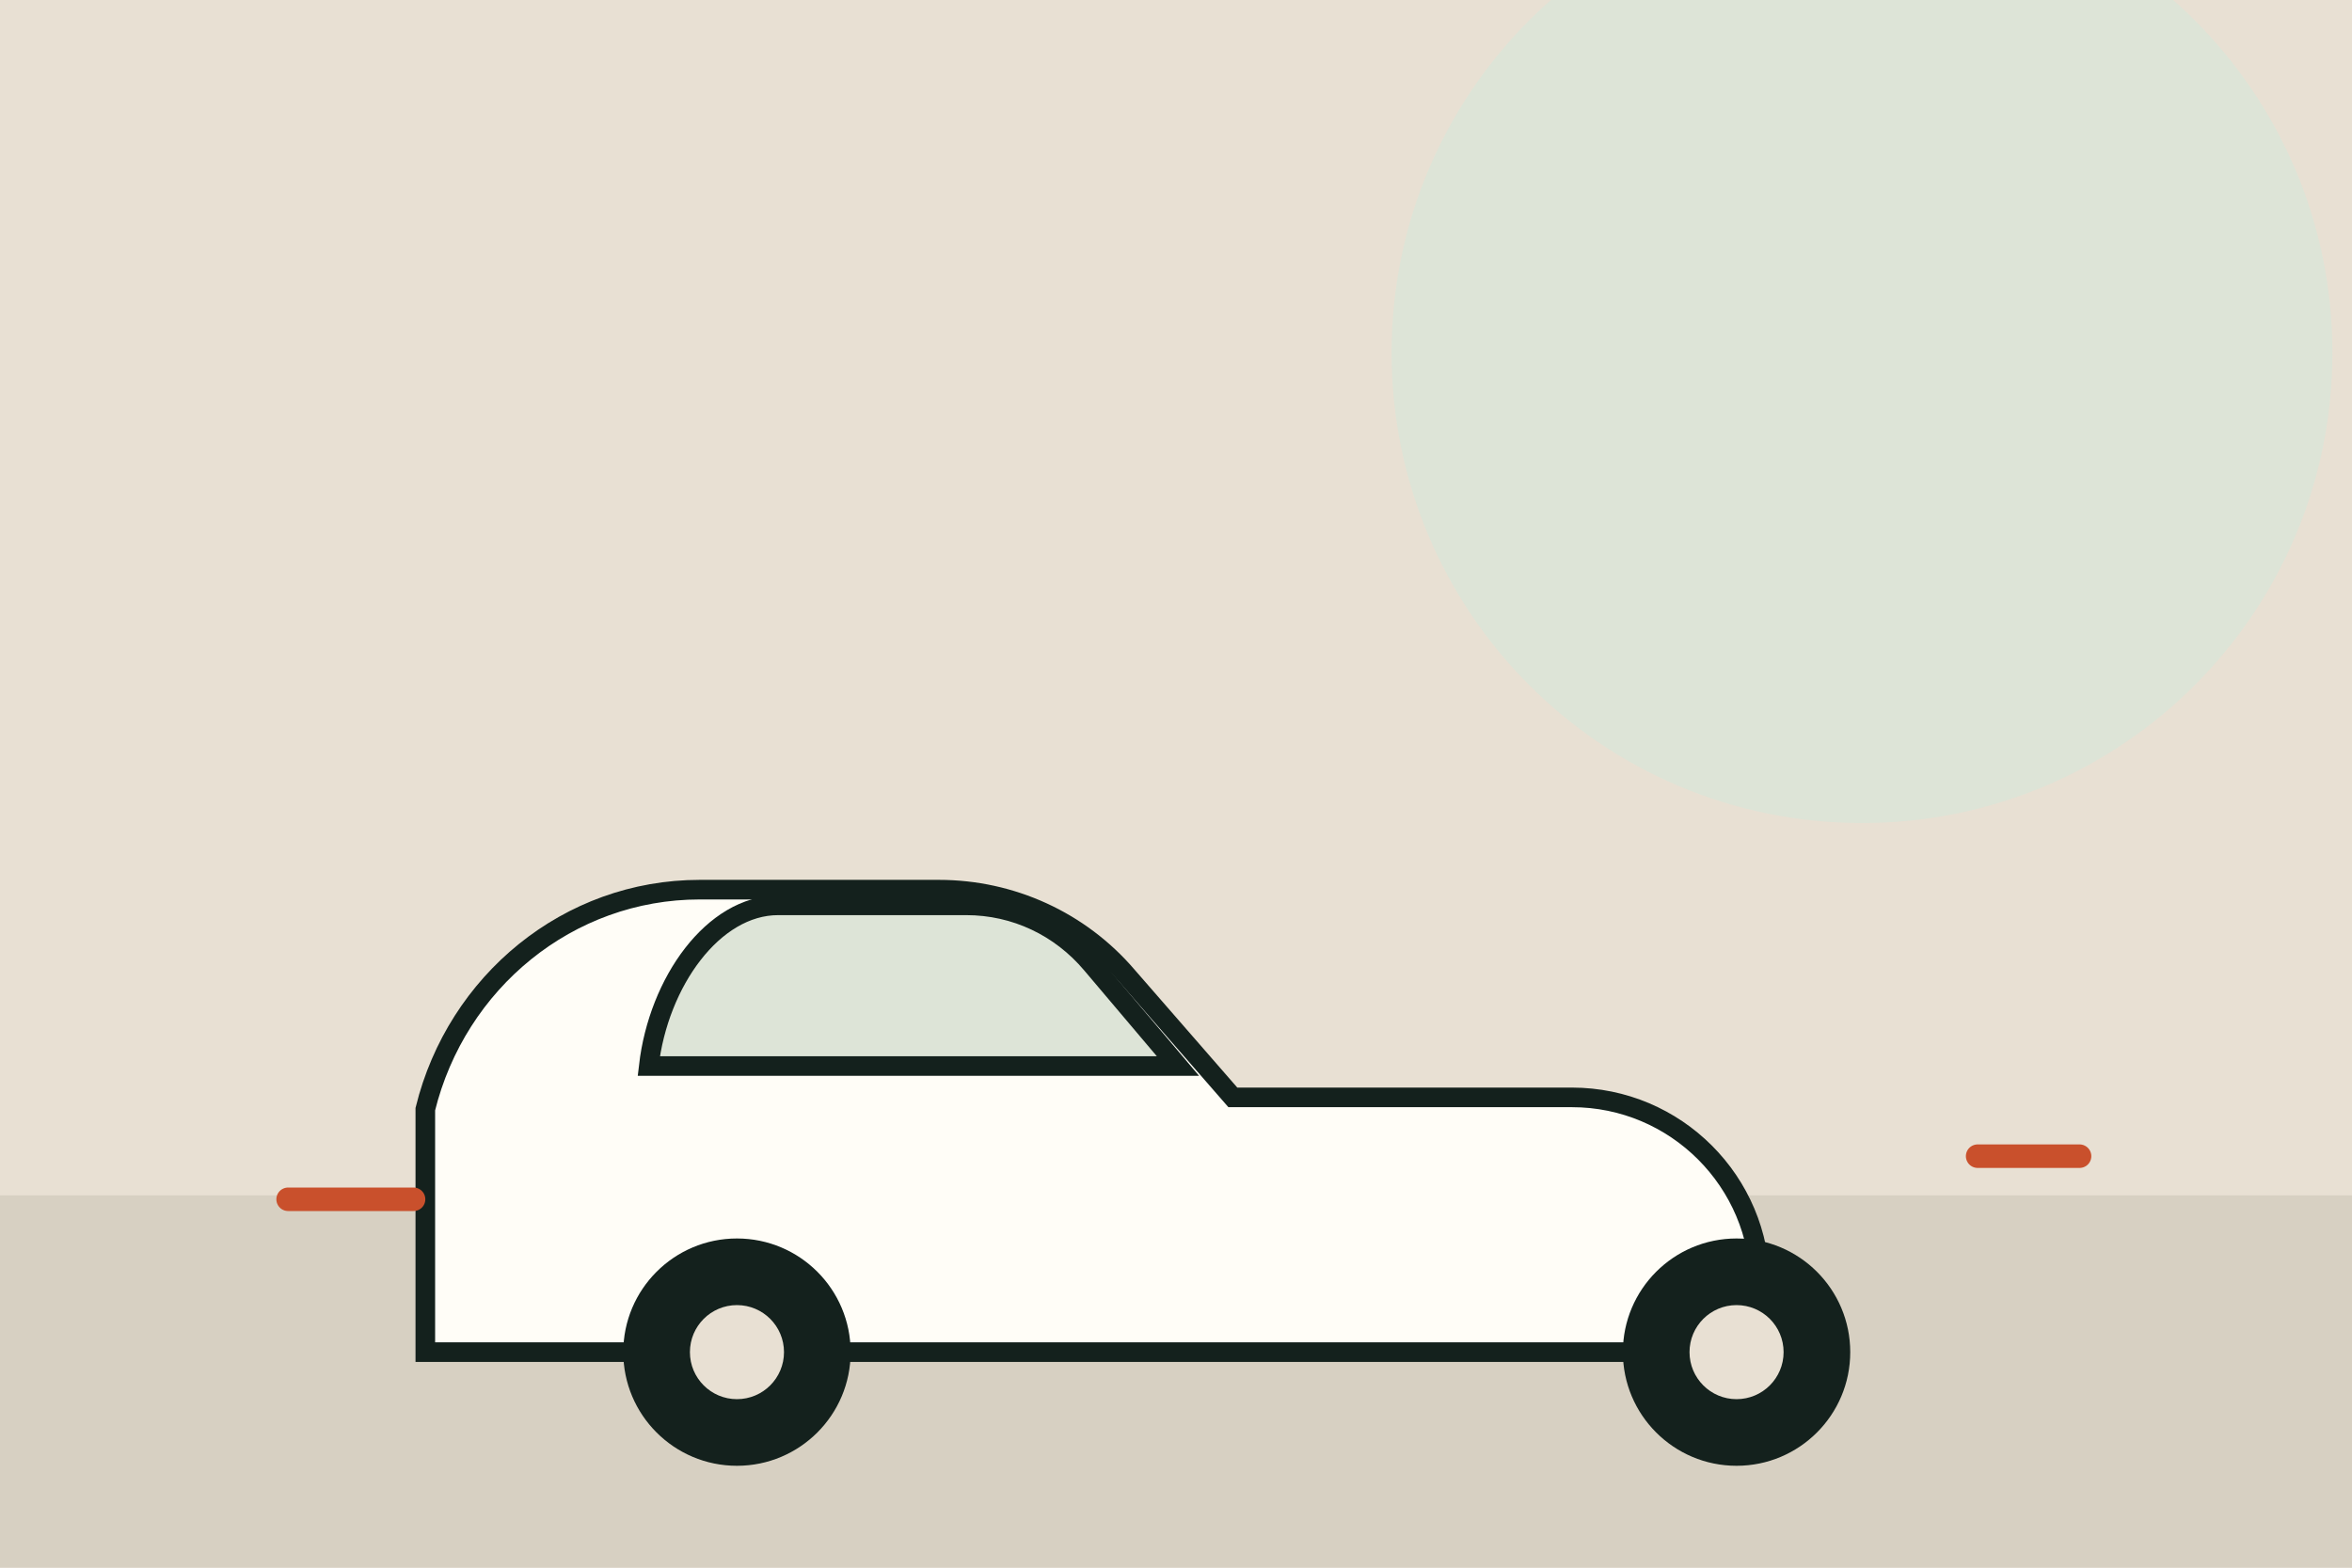
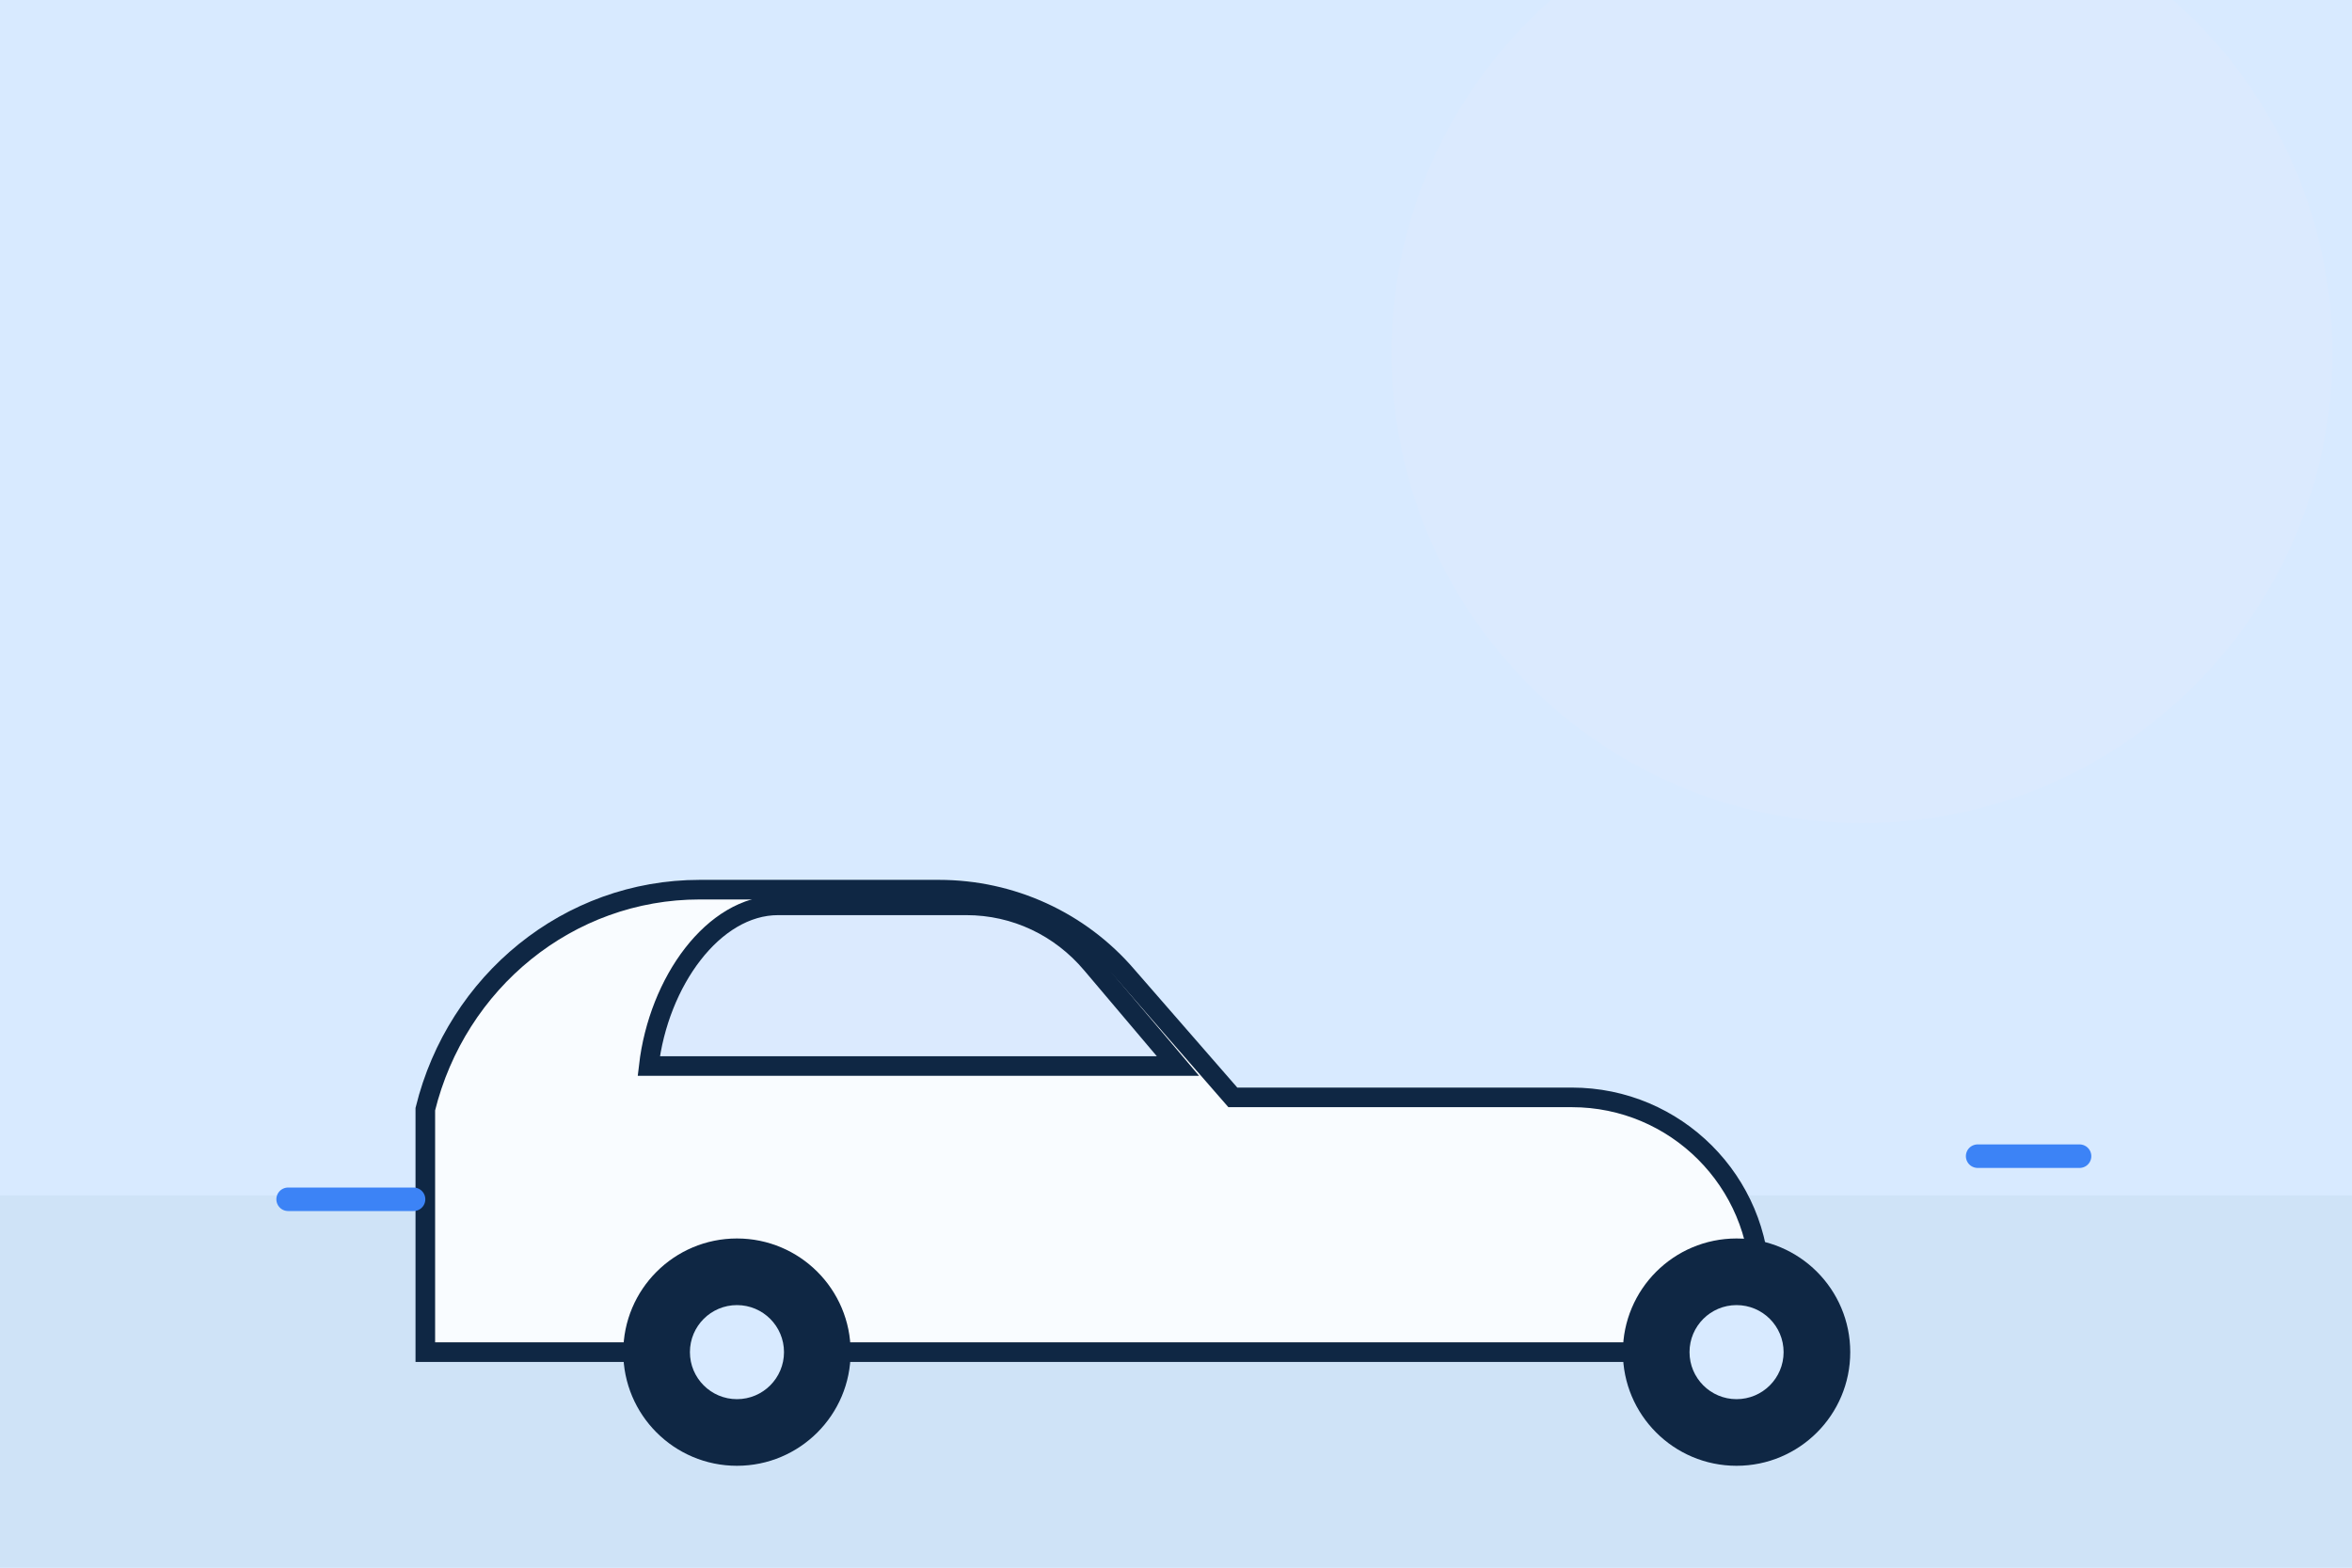
<svg xmlns="http://www.w3.org/2000/svg" viewBox="0 0 1200 800" role="img" aria-label="Ilustrasi mobil">
-   <rect width="1200" height="800" fill="#e8e0d3" />
-   <circle cx="950" cy="180" r="240" fill="#dde4d7" />
-   <path d="M0 610h1200v190H0z" fill="#d7d0c2" />
-   <path d="M217 566c16-65 73-112 140-112h122c37 0 72 16 96 44l54 62h173c53 0 96 43 96 96v34H217v-124z" fill="#fffdf7" stroke="#14211d" stroke-width="10" />
-   <path d="M397 462h96c25 0 48 11 64 30l44 52H331c5-43 33-82 66-82z" fill="#dde4d7" stroke="#14211d" stroke-width="10" />
-   <circle cx="376" cy="690" r="58" fill="#14211d" />
-   <circle cx="376" cy="690" r="24" fill="#e8e0d3" />
-   <circle cx="886" cy="690" r="58" fill="#14211d" />
-   <circle cx="886" cy="690" r="24" fill="#e8e0d3" />
-   <path d="M147 612h64M1009 590h52" stroke="#c9502c" stroke-width="12" stroke-linecap="round" />
+   <rect width="1200" height="800" fill="#d8eaff" />
+   <circle cx="950" cy="180" r="240" fill="#dbeafe" />
+   <path d="M0 610h1200v190H0z" fill="#cfe3f7" />
+   <path d="M217 566c16-65 73-112 140-112h122c37 0 72 16 96 44l54 62h173c53 0 96 43 96 96v34H217v-124z" fill="#f9fcff" stroke="#0f2744" stroke-width="10" />
+   <path d="M397 462h96c25 0 48 11 64 30l44 52H331c5-43 33-82 66-82z" fill="#dbeafe" stroke="#0f2744" stroke-width="10" />
+   <circle cx="376" cy="690" r="58" fill="#0f2744" />
+   <circle cx="376" cy="690" r="24" fill="#d8eaff" />
+   <circle cx="886" cy="690" r="58" fill="#0f2744" />
+   <circle cx="886" cy="690" r="24" fill="#d8eaff" />
+   <path d="M147 612h64M1009 590h52" stroke="#3c83f6" stroke-width="12" stroke-linecap="round" />
</svg>
